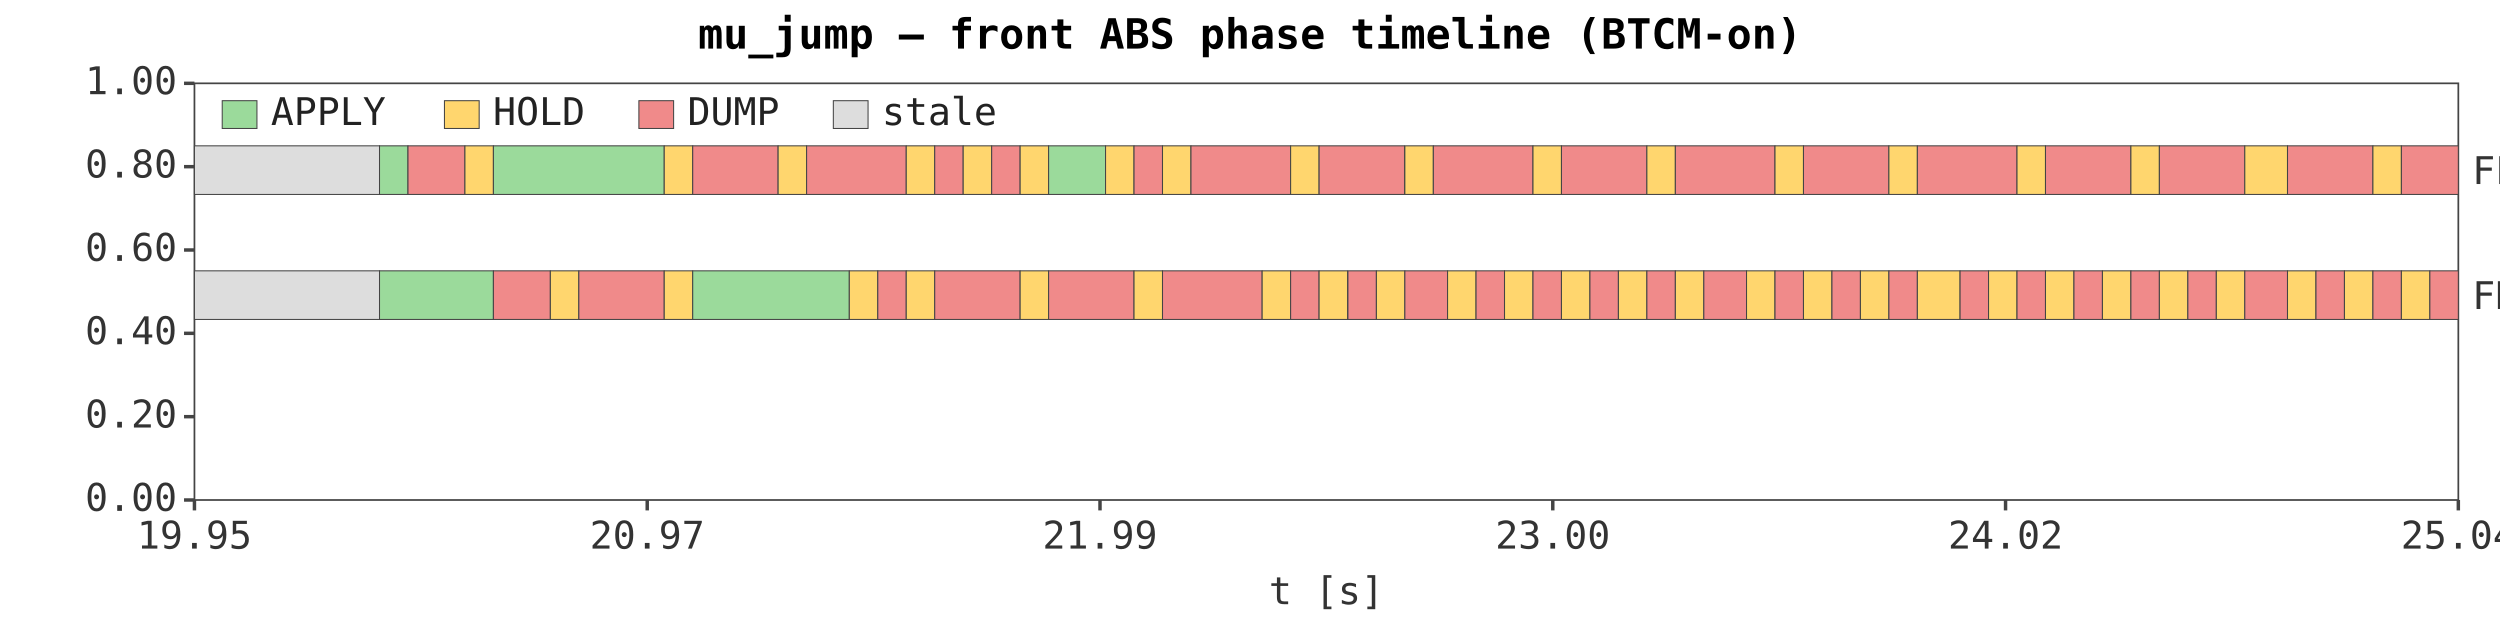
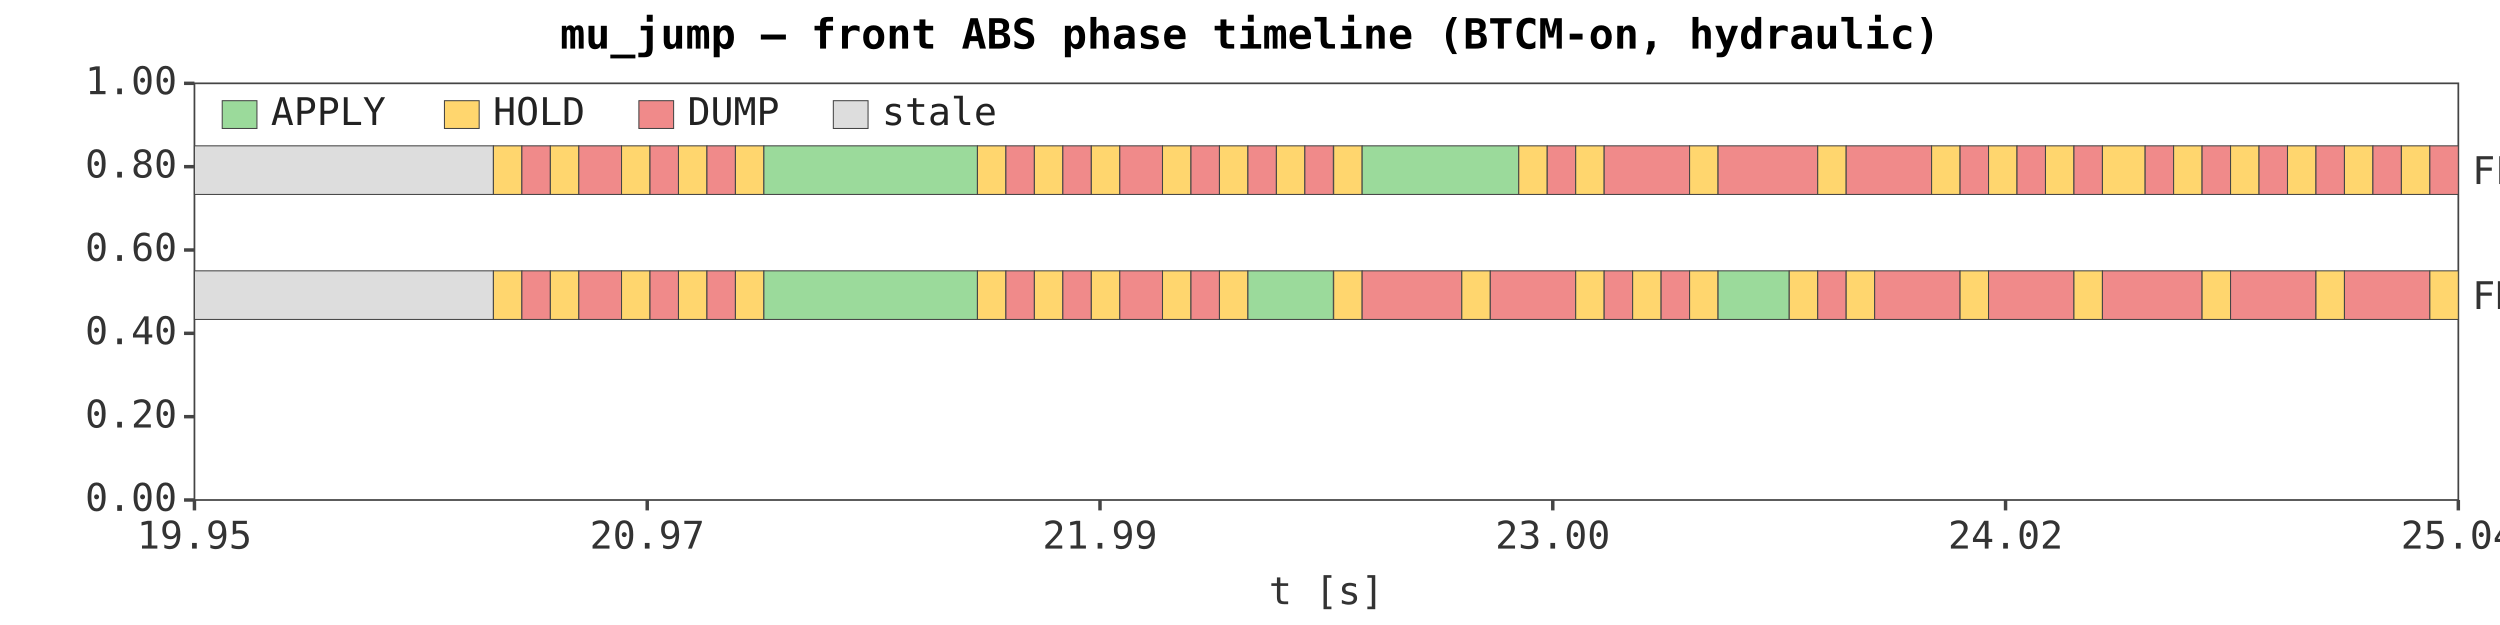
<svg xmlns="http://www.w3.org/2000/svg" viewBox="0 0 720 180" width="720" height="180" font-family="ui-monospace,Consolas,Menlo,monospace" font-size="11">
  <rect width="100%" height="100%" fill="#ffffff" />
-   <text x="360.0" y="14" text-anchor="middle" font-size="12" font-weight="bold">mu_jump — front ABS phase timeline (BTCM-on)</text>
+   <text x="360.0" y="14" text-anchor="middle" font-size="12" font-weight="bold">mu_jump — front ABS phase timeline (BTCM-on, hydraulic)</text>
  <rect x="56" y="24" width="652" height="120" fill="none" stroke="#444" stroke-width="0.5" />
  <line x1="56.0" y1="144" x2="56.0" y2="147" stroke="#444" />
  <text x="56.0" y="158" text-anchor="middle" fill="#333">19.95</text>
  <line x1="186.4" y1="144" x2="186.4" y2="147" stroke="#444" />
  <text x="186.4" y="158" text-anchor="middle" fill="#333">20.97</text>
  <line x1="316.8" y1="144" x2="316.8" y2="147" stroke="#444" />
  <text x="316.8" y="158" text-anchor="middle" fill="#333">21.99</text>
  <line x1="447.2" y1="144" x2="447.2" y2="147" stroke="#444" />
  <text x="447.2" y="158" text-anchor="middle" fill="#333">23.00</text>
  <line x1="577.6" y1="144" x2="577.6" y2="147" stroke="#444" />
  <text x="577.6" y="158" text-anchor="middle" fill="#333">24.02</text>
  <line x1="708.0" y1="144" x2="708.0" y2="147" stroke="#444" />
  <text x="708.0" y="158" text-anchor="middle" fill="#333">25.04</text>
  <line x1="53" y1="144.0" x2="56" y2="144.0" stroke="#444" />
  <text x="51" y="144.0" text-anchor="end" dominant-baseline="middle" fill="#333">0.00</text>
  <line x1="53" y1="120.0" x2="56" y2="120.0" stroke="#444" />
  <text x="51" y="120.0" text-anchor="end" dominant-baseline="middle" fill="#333">0.20</text>
  <line x1="53" y1="96.0" x2="56" y2="96.0" stroke="#444" />
  <text x="51" y="96.0" text-anchor="end" dominant-baseline="middle" fill="#333">0.40</text>
  <line x1="53" y1="72.0" x2="56" y2="72.0" stroke="#444" />
  <text x="51" y="72.0" text-anchor="end" dominant-baseline="middle" fill="#333">0.60</text>
  <line x1="53" y1="48.0" x2="56" y2="48.0" stroke="#444" />
  <text x="51" y="48.0" text-anchor="end" dominant-baseline="middle" fill="#333">0.80</text>
  <line x1="53" y1="24.0" x2="56" y2="24.0" stroke="#444" />
  <text x="51" y="24.0" text-anchor="end" dominant-baseline="middle" fill="#333">1.00</text>
  <text x="382.0" y="174" text-anchor="middle" fill="#333">t [s]</text>
-   <rect x="56.0" y="42.0" width="53.3" height="14" fill="#dddddd" stroke="#444" stroke-width="0.3" />
-   <rect x="109.3" y="42.0" width="8.2" height="14" fill="#9bda9b" stroke="#444" stroke-width="0.3" />
-   <rect x="117.5" y="42.0" width="16.4" height="14" fill="#f08a8a" stroke="#444" stroke-width="0.3" />
-   <rect x="133.9" y="42.0" width="8.2" height="14" fill="#ffd66e" stroke="#444" stroke-width="0.3" />
-   <rect x="142.1" y="42.0" width="49.2" height="14" fill="#9bda9b" stroke="#444" stroke-width="0.3" />
-   <rect x="191.3" y="42.0" width="8.2" height="14" fill="#ffd66e" stroke="#444" stroke-width="0.3" />
-   <rect x="199.5" y="42.0" width="24.6" height="14" fill="#f08a8a" stroke="#444" stroke-width="0.3" />
-   <rect x="224.1" y="42.0" width="8.2" height="14" fill="#ffd66e" stroke="#444" stroke-width="0.3" />
-   <rect x="232.3" y="42.0" width="28.7" height="14" fill="#f08a8a" stroke="#444" stroke-width="0.3" />
-   <rect x="261.0" y="42.0" width="8.2" height="14" fill="#ffd66e" stroke="#444" stroke-width="0.3" />
-   <rect x="269.2" y="42.0" width="8.2" height="14" fill="#f08a8a" stroke="#444" stroke-width="0.3" />
-   <rect x="277.4" y="42.0" width="8.2" height="14" fill="#ffd66e" stroke="#444" stroke-width="0.3" />
-   <rect x="285.6" y="42.0" width="8.2" height="14" fill="#f08a8a" stroke="#444" stroke-width="0.3" />
-   <rect x="293.8" y="42.0" width="8.2" height="14" fill="#ffd66e" stroke="#444" stroke-width="0.3" />
-   <rect x="302.0" y="42.0" width="16.4" height="14" fill="#9bda9b" stroke="#444" stroke-width="0.3" />
-   <rect x="318.4" y="42.0" width="8.2" height="14" fill="#ffd66e" stroke="#444" stroke-width="0.3" />
-   <rect x="326.6" y="42.0" width="8.2" height="14" fill="#f08a8a" stroke="#444" stroke-width="0.3" />
+   <rect x="56.0" y="42.0" width="86.1" height="14" fill="#dddddd" stroke="#444" stroke-width="0.3" />
+   <rect x="142.1" y="42.0" width="8.2" height="14" fill="#ffd66e" stroke="#444" stroke-width="0.3" />
+   <rect x="150.3" y="42.0" width="8.2" height="14" fill="#f08a8a" stroke="#444" stroke-width="0.3" />
+   <rect x="158.5" y="42.0" width="8.2" height="14" fill="#ffd66e" stroke="#444" stroke-width="0.3" />
+   <rect x="166.7" y="42.0" width="12.3" height="14" fill="#f08a8a" stroke="#444" stroke-width="0.3" />
+   <rect x="179.0" y="42.0" width="8.2" height="14" fill="#ffd66e" stroke="#444" stroke-width="0.3" />
+   <rect x="187.2" y="42.0" width="8.2" height="14" fill="#f08a8a" stroke="#444" stroke-width="0.3" />
+   <rect x="195.4" y="42.0" width="8.2" height="14" fill="#ffd66e" stroke="#444" stroke-width="0.3" />
+   <rect x="203.6" y="42.0" width="8.2" height="14" fill="#f08a8a" stroke="#444" stroke-width="0.3" />
+   <rect x="211.8" y="42.0" width="8.2" height="14" fill="#ffd66e" stroke="#444" stroke-width="0.3" />
+   <rect x="220.0" y="42.0" width="61.5" height="14" fill="#9bda9b" stroke="#444" stroke-width="0.3" />
+   <rect x="281.5" y="42.0" width="8.2" height="14" fill="#ffd66e" stroke="#444" stroke-width="0.3" />
+   <rect x="289.7" y="42.0" width="8.2" height="14" fill="#f08a8a" stroke="#444" stroke-width="0.3" />
+   <rect x="297.9" y="42.0" width="8.2" height="14" fill="#ffd66e" stroke="#444" stroke-width="0.3" />
+   <rect x="306.1" y="42.0" width="8.2" height="14" fill="#f08a8a" stroke="#444" stroke-width="0.3" />
+   <rect x="314.3" y="42.0" width="8.2" height="14" fill="#ffd66e" stroke="#444" stroke-width="0.3" />
+   <rect x="322.5" y="42.0" width="12.3" height="14" fill="#f08a8a" stroke="#444" stroke-width="0.3" />
  <rect x="334.8" y="42.0" width="8.2" height="14" fill="#ffd66e" stroke="#444" stroke-width="0.3" />
-   <rect x="343.0" y="42.0" width="28.7" height="14" fill="#f08a8a" stroke="#444" stroke-width="0.3" />
-   <rect x="371.7" y="42.0" width="8.2" height="14" fill="#ffd66e" stroke="#444" stroke-width="0.3" />
-   <rect x="379.9" y="42.0" width="24.6" height="14" fill="#f08a8a" stroke="#444" stroke-width="0.3" />
-   <rect x="404.6" y="42.0" width="8.2" height="14" fill="#ffd66e" stroke="#444" stroke-width="0.3" />
-   <rect x="412.8" y="42.0" width="28.7" height="14" fill="#f08a8a" stroke="#444" stroke-width="0.3" />
-   <rect x="441.5" y="42.0" width="8.2" height="14" fill="#ffd66e" stroke="#444" stroke-width="0.3" />
-   <rect x="449.7" y="42.0" width="24.6" height="14" fill="#f08a8a" stroke="#444" stroke-width="0.3" />
-   <rect x="474.3" y="42.0" width="8.2" height="14" fill="#ffd66e" stroke="#444" stroke-width="0.3" />
-   <rect x="482.5" y="42.0" width="28.7" height="14" fill="#f08a8a" stroke="#444" stroke-width="0.3" />
-   <rect x="511.2" y="42.0" width="8.2" height="14" fill="#ffd66e" stroke="#444" stroke-width="0.3" />
-   <rect x="519.4" y="42.0" width="24.6" height="14" fill="#f08a8a" stroke="#444" stroke-width="0.3" />
-   <rect x="544.0" y="42.0" width="8.2" height="14" fill="#ffd66e" stroke="#444" stroke-width="0.3" />
-   <rect x="552.2" y="42.0" width="28.7" height="14" fill="#f08a8a" stroke="#444" stroke-width="0.3" />
-   <rect x="580.9" y="42.0" width="8.2" height="14" fill="#ffd66e" stroke="#444" stroke-width="0.3" />
-   <rect x="589.1" y="42.0" width="24.6" height="14" fill="#f08a8a" stroke="#444" stroke-width="0.3" />
-   <rect x="613.7" y="42.0" width="8.2" height="14" fill="#ffd66e" stroke="#444" stroke-width="0.3" />
-   <rect x="621.9" y="42.0" width="24.6" height="14" fill="#f08a8a" stroke="#444" stroke-width="0.3" />
-   <rect x="646.5" y="42.0" width="12.3" height="14" fill="#ffd66e" stroke="#444" stroke-width="0.3" />
-   <rect x="658.8" y="42.0" width="24.6" height="14" fill="#f08a8a" stroke="#444" stroke-width="0.3" />
-   <rect x="683.4" y="42.0" width="8.2" height="14" fill="#ffd66e" stroke="#444" stroke-width="0.3" />
-   <rect x="691.6" y="42.0" width="16.4" height="14" fill="#f08a8a" stroke="#444" stroke-width="0.3" />
+   <rect x="343.0" y="42.0" width="8.2" height="14" fill="#f08a8a" stroke="#444" stroke-width="0.3" />
+   <rect x="351.2" y="42.0" width="8.2" height="14" fill="#ffd66e" stroke="#444" stroke-width="0.3" />
+   <rect x="359.4" y="42.0" width="8.2" height="14" fill="#f08a8a" stroke="#444" stroke-width="0.3" />
+   <rect x="367.6" y="42.0" width="8.2" height="14" fill="#ffd66e" stroke="#444" stroke-width="0.3" />
+   <rect x="375.8" y="42.0" width="8.2" height="14" fill="#f08a8a" stroke="#444" stroke-width="0.3" />
+   <rect x="384.1" y="42.0" width="8.2" height="14" fill="#ffd66e" stroke="#444" stroke-width="0.3" />
+   <rect x="392.3" y="42.0" width="45.1" height="14" fill="#9bda9b" stroke="#444" stroke-width="0.3" />
+   <rect x="437.4" y="42.0" width="8.2" height="14" fill="#ffd66e" stroke="#444" stroke-width="0.3" />
+   <rect x="445.6" y="42.0" width="8.2" height="14" fill="#f08a8a" stroke="#444" stroke-width="0.3" />
+   <rect x="453.8" y="42.0" width="8.2" height="14" fill="#ffd66e" stroke="#444" stroke-width="0.3" />
+   <rect x="462.0" y="42.0" width="24.6" height="14" fill="#f08a8a" stroke="#444" stroke-width="0.3" />
+   <rect x="486.6" y="42.0" width="8.2" height="14" fill="#ffd66e" stroke="#444" stroke-width="0.3" />
+   <rect x="494.8" y="42.0" width="28.7" height="14" fill="#f08a8a" stroke="#444" stroke-width="0.3" />
+   <rect x="523.5" y="42.0" width="8.2" height="14" fill="#ffd66e" stroke="#444" stroke-width="0.3" />
+   <rect x="531.7" y="42.0" width="24.6" height="14" fill="#f08a8a" stroke="#444" stroke-width="0.3" />
+   <rect x="556.3" y="42.0" width="8.2" height="14" fill="#ffd66e" stroke="#444" stroke-width="0.3" />
+   <rect x="564.5" y="42.0" width="8.2" height="14" fill="#f08a8a" stroke="#444" stroke-width="0.3" />
+   <rect x="572.7" y="42.0" width="8.2" height="14" fill="#ffd66e" stroke="#444" stroke-width="0.3" />
+   <rect x="580.9" y="42.0" width="8.2" height="14" fill="#f08a8a" stroke="#444" stroke-width="0.3" />
+   <rect x="589.1" y="42.0" width="8.2" height="14" fill="#ffd66e" stroke="#444" stroke-width="0.3" />
+   <rect x="597.3" y="42.0" width="8.2" height="14" fill="#f08a8a" stroke="#444" stroke-width="0.3" />
+   <rect x="605.5" y="42.0" width="12.3" height="14" fill="#ffd66e" stroke="#444" stroke-width="0.3" />
+   <rect x="617.8" y="42.0" width="8.2" height="14" fill="#f08a8a" stroke="#444" stroke-width="0.3" />
+   <rect x="626.0" y="42.0" width="8.2" height="14" fill="#ffd66e" stroke="#444" stroke-width="0.3" />
+   <rect x="634.2" y="42.0" width="8.2" height="14" fill="#f08a8a" stroke="#444" stroke-width="0.3" />
+   <rect x="642.4" y="42.0" width="8.2" height="14" fill="#ffd66e" stroke="#444" stroke-width="0.3" />
+   <rect x="650.6" y="42.0" width="8.2" height="14" fill="#f08a8a" stroke="#444" stroke-width="0.3" />
+   <rect x="658.8" y="42.0" width="8.2" height="14" fill="#ffd66e" stroke="#444" stroke-width="0.3" />
+   <rect x="667.0" y="42.0" width="8.2" height="14" fill="#f08a8a" stroke="#444" stroke-width="0.3" />
+   <rect x="675.2" y="42.0" width="8.2" height="14" fill="#ffd66e" stroke="#444" stroke-width="0.3" />
+   <rect x="683.4" y="42.0" width="8.2" height="14" fill="#f08a8a" stroke="#444" stroke-width="0.3" />
+   <rect x="691.6" y="42.0" width="8.2" height="14" fill="#ffd66e" stroke="#444" stroke-width="0.3" />
+   <rect x="699.8" y="42.0" width="8.2" height="14" fill="#f08a8a" stroke="#444" stroke-width="0.3" />
  <text x="712" y="53.0" fill="#333">FL</text>
-   <rect x="56.0" y="78.0" width="53.3" height="14" fill="#dddddd" stroke="#444" stroke-width="0.3" />
-   <rect x="109.3" y="78.0" width="32.8" height="14" fill="#9bda9b" stroke="#444" stroke-width="0.3" />
-   <rect x="142.1" y="78.0" width="16.4" height="14" fill="#f08a8a" stroke="#444" stroke-width="0.3" />
+   <rect x="56.0" y="78.0" width="86.1" height="14" fill="#dddddd" stroke="#444" stroke-width="0.3" />
+   <rect x="142.1" y="78.0" width="8.2" height="14" fill="#ffd66e" stroke="#444" stroke-width="0.3" />
+   <rect x="150.3" y="78.0" width="8.2" height="14" fill="#f08a8a" stroke="#444" stroke-width="0.3" />
  <rect x="158.5" y="78.0" width="8.2" height="14" fill="#ffd66e" stroke="#444" stroke-width="0.3" />
-   <rect x="166.7" y="78.0" width="24.6" height="14" fill="#f08a8a" stroke="#444" stroke-width="0.3" />
-   <rect x="191.3" y="78.0" width="8.2" height="14" fill="#ffd66e" stroke="#444" stroke-width="0.3" />
-   <rect x="199.5" y="78.0" width="45.1" height="14" fill="#9bda9b" stroke="#444" stroke-width="0.3" />
-   <rect x="244.6" y="78.0" width="8.2" height="14" fill="#ffd66e" stroke="#444" stroke-width="0.3" />
-   <rect x="252.8" y="78.0" width="8.2" height="14" fill="#f08a8a" stroke="#444" stroke-width="0.3" />
-   <rect x="261.0" y="78.0" width="8.2" height="14" fill="#ffd66e" stroke="#444" stroke-width="0.3" />
-   <rect x="269.2" y="78.0" width="24.6" height="14" fill="#f08a8a" stroke="#444" stroke-width="0.3" />
-   <rect x="293.8" y="78.0" width="8.2" height="14" fill="#ffd66e" stroke="#444" stroke-width="0.3" />
-   <rect x="302.0" y="78.0" width="24.6" height="14" fill="#f08a8a" stroke="#444" stroke-width="0.3" />
-   <rect x="326.6" y="78.0" width="8.2" height="14" fill="#ffd66e" stroke="#444" stroke-width="0.3" />
-   <rect x="334.8" y="78.0" width="28.7" height="14" fill="#f08a8a" stroke="#444" stroke-width="0.3" />
-   <rect x="363.5" y="78.0" width="8.2" height="14" fill="#ffd66e" stroke="#444" stroke-width="0.3" />
-   <rect x="371.7" y="78.0" width="8.2" height="14" fill="#f08a8a" stroke="#444" stroke-width="0.3" />
-   <rect x="379.9" y="78.0" width="8.2" height="14" fill="#ffd66e" stroke="#444" stroke-width="0.3" />
-   <rect x="388.2" y="78.0" width="8.2" height="14" fill="#f08a8a" stroke="#444" stroke-width="0.3" />
-   <rect x="396.4" y="78.0" width="8.2" height="14" fill="#ffd66e" stroke="#444" stroke-width="0.3" />
-   <rect x="404.6" y="78.0" width="12.3" height="14" fill="#f08a8a" stroke="#444" stroke-width="0.3" />
-   <rect x="416.9" y="78.0" width="8.2" height="14" fill="#ffd66e" stroke="#444" stroke-width="0.3" />
-   <rect x="425.1" y="78.0" width="8.2" height="14" fill="#f08a8a" stroke="#444" stroke-width="0.3" />
-   <rect x="433.3" y="78.0" width="8.2" height="14" fill="#ffd66e" stroke="#444" stroke-width="0.3" />
-   <rect x="441.5" y="78.0" width="8.2" height="14" fill="#f08a8a" stroke="#444" stroke-width="0.3" />
-   <rect x="449.7" y="78.0" width="8.2" height="14" fill="#ffd66e" stroke="#444" stroke-width="0.3" />
-   <rect x="457.9" y="78.0" width="8.2" height="14" fill="#f08a8a" stroke="#444" stroke-width="0.3" />
-   <rect x="466.1" y="78.0" width="8.2" height="14" fill="#ffd66e" stroke="#444" stroke-width="0.3" />
-   <rect x="474.3" y="78.0" width="8.2" height="14" fill="#f08a8a" stroke="#444" stroke-width="0.3" />
-   <rect x="482.5" y="78.0" width="8.2" height="14" fill="#ffd66e" stroke="#444" stroke-width="0.3" />
-   <rect x="490.7" y="78.0" width="12.3" height="14" fill="#f08a8a" stroke="#444" stroke-width="0.3" />
-   <rect x="503.0" y="78.0" width="8.2" height="14" fill="#ffd66e" stroke="#444" stroke-width="0.3" />
-   <rect x="511.2" y="78.0" width="8.2" height="14" fill="#f08a8a" stroke="#444" stroke-width="0.3" />
-   <rect x="519.4" y="78.0" width="8.2" height="14" fill="#ffd66e" stroke="#444" stroke-width="0.3" />
-   <rect x="527.6" y="78.0" width="8.2" height="14" fill="#f08a8a" stroke="#444" stroke-width="0.3" />
-   <rect x="535.8" y="78.0" width="8.2" height="14" fill="#ffd66e" stroke="#444" stroke-width="0.3" />
-   <rect x="544.0" y="78.0" width="8.2" height="14" fill="#f08a8a" stroke="#444" stroke-width="0.3" />
-   <rect x="552.2" y="78.0" width="12.3" height="14" fill="#ffd66e" stroke="#444" stroke-width="0.3" />
-   <rect x="564.5" y="78.0" width="8.2" height="14" fill="#f08a8a" stroke="#444" stroke-width="0.3" />
-   <rect x="572.7" y="78.0" width="8.2" height="14" fill="#ffd66e" stroke="#444" stroke-width="0.3" />
-   <rect x="580.9" y="78.0" width="8.2" height="14" fill="#f08a8a" stroke="#444" stroke-width="0.3" />
-   <rect x="589.1" y="78.0" width="8.2" height="14" fill="#ffd66e" stroke="#444" stroke-width="0.3" />
-   <rect x="597.3" y="78.0" width="8.2" height="14" fill="#f08a8a" stroke="#444" stroke-width="0.3" />
-   <rect x="605.5" y="78.0" width="8.2" height="14" fill="#ffd66e" stroke="#444" stroke-width="0.3" />
-   <rect x="613.7" y="78.0" width="8.2" height="14" fill="#f08a8a" stroke="#444" stroke-width="0.3" />
-   <rect x="621.9" y="78.0" width="8.2" height="14" fill="#ffd66e" stroke="#444" stroke-width="0.3" />
-   <rect x="630.1" y="78.0" width="8.2" height="14" fill="#f08a8a" stroke="#444" stroke-width="0.3" />
-   <rect x="638.3" y="78.0" width="8.2" height="14" fill="#ffd66e" stroke="#444" stroke-width="0.3" />
-   <rect x="646.5" y="78.0" width="12.3" height="14" fill="#f08a8a" stroke="#444" stroke-width="0.3" />
-   <rect x="658.8" y="78.0" width="8.2" height="14" fill="#ffd66e" stroke="#444" stroke-width="0.3" />
-   <rect x="667.0" y="78.0" width="8.2" height="14" fill="#f08a8a" stroke="#444" stroke-width="0.3" />
-   <rect x="675.2" y="78.0" width="8.2" height="14" fill="#ffd66e" stroke="#444" stroke-width="0.3" />
-   <rect x="683.4" y="78.0" width="8.2" height="14" fill="#f08a8a" stroke="#444" stroke-width="0.3" />
-   <rect x="691.6" y="78.0" width="8.2" height="14" fill="#ffd66e" stroke="#444" stroke-width="0.3" />
-   <rect x="699.8" y="78.0" width="8.2" height="14" fill="#f08a8a" stroke="#444" stroke-width="0.3" />
+   <rect x="166.7" y="78.0" width="12.3" height="14" fill="#f08a8a" stroke="#444" stroke-width="0.3" />
+   <rect x="179.0" y="78.0" width="8.2" height="14" fill="#ffd66e" stroke="#444" stroke-width="0.3" />
+   <rect x="187.2" y="78.0" width="8.2" height="14" fill="#f08a8a" stroke="#444" stroke-width="0.3" />
+   <rect x="195.4" y="78.0" width="8.2" height="14" fill="#ffd66e" stroke="#444" stroke-width="0.3" />
+   <rect x="203.6" y="78.0" width="8.2" height="14" fill="#f08a8a" stroke="#444" stroke-width="0.3" />
+   <rect x="211.8" y="78.0" width="8.2" height="14" fill="#ffd66e" stroke="#444" stroke-width="0.3" />
+   <rect x="220.0" y="78.0" width="61.5" height="14" fill="#9bda9b" stroke="#444" stroke-width="0.3" />
+   <rect x="281.5" y="78.0" width="8.2" height="14" fill="#ffd66e" stroke="#444" stroke-width="0.3" />
+   <rect x="289.7" y="78.0" width="8.2" height="14" fill="#f08a8a" stroke="#444" stroke-width="0.3" />
+   <rect x="297.9" y="78.0" width="8.2" height="14" fill="#ffd66e" stroke="#444" stroke-width="0.3" />
+   <rect x="306.1" y="78.0" width="8.2" height="14" fill="#f08a8a" stroke="#444" stroke-width="0.3" />
+   <rect x="314.3" y="78.0" width="8.2" height="14" fill="#ffd66e" stroke="#444" stroke-width="0.3" />
+   <rect x="322.5" y="78.0" width="12.3" height="14" fill="#f08a8a" stroke="#444" stroke-width="0.3" />
+   <rect x="334.8" y="78.0" width="8.2" height="14" fill="#ffd66e" stroke="#444" stroke-width="0.3" />
+   <rect x="343.0" y="78.0" width="8.2" height="14" fill="#f08a8a" stroke="#444" stroke-width="0.3" />
+   <rect x="351.2" y="78.0" width="8.2" height="14" fill="#ffd66e" stroke="#444" stroke-width="0.3" />
+   <rect x="359.4" y="78.0" width="24.6" height="14" fill="#9bda9b" stroke="#444" stroke-width="0.3" />
+   <rect x="384.1" y="78.0" width="8.2" height="14" fill="#ffd66e" stroke="#444" stroke-width="0.3" />
+   <rect x="392.3" y="78.0" width="28.7" height="14" fill="#f08a8a" stroke="#444" stroke-width="0.3" />
+   <rect x="421.0" y="78.0" width="8.2" height="14" fill="#ffd66e" stroke="#444" stroke-width="0.3" />
+   <rect x="429.2" y="78.0" width="24.6" height="14" fill="#f08a8a" stroke="#444" stroke-width="0.3" />
+   <rect x="453.8" y="78.0" width="8.2" height="14" fill="#ffd66e" stroke="#444" stroke-width="0.3" />
+   <rect x="462.0" y="78.0" width="8.2" height="14" fill="#f08a8a" stroke="#444" stroke-width="0.3" />
+   <rect x="470.2" y="78.0" width="8.2" height="14" fill="#ffd66e" stroke="#444" stroke-width="0.3" />
+   <rect x="478.4" y="78.0" width="8.2" height="14" fill="#f08a8a" stroke="#444" stroke-width="0.3" />
+   <rect x="486.6" y="78.0" width="8.2" height="14" fill="#ffd66e" stroke="#444" stroke-width="0.3" />
+   <rect x="494.8" y="78.0" width="20.5" height="14" fill="#9bda9b" stroke="#444" stroke-width="0.3" />
+   <rect x="515.3" y="78.0" width="8.2" height="14" fill="#ffd66e" stroke="#444" stroke-width="0.3" />
+   <rect x="523.5" y="78.0" width="8.2" height="14" fill="#f08a8a" stroke="#444" stroke-width="0.3" />
+   <rect x="531.7" y="78.0" width="8.2" height="14" fill="#ffd66e" stroke="#444" stroke-width="0.3" />
+   <rect x="539.9" y="78.0" width="24.6" height="14" fill="#f08a8a" stroke="#444" stroke-width="0.3" />
+   <rect x="564.5" y="78.0" width="8.2" height="14" fill="#ffd66e" stroke="#444" stroke-width="0.3" />
+   <rect x="572.7" y="78.0" width="24.6" height="14" fill="#f08a8a" stroke="#444" stroke-width="0.3" />
+   <rect x="597.3" y="78.0" width="8.2" height="14" fill="#ffd66e" stroke="#444" stroke-width="0.3" />
+   <rect x="605.5" y="78.0" width="28.7" height="14" fill="#f08a8a" stroke="#444" stroke-width="0.3" />
+   <rect x="634.2" y="78.0" width="8.2" height="14" fill="#ffd66e" stroke="#444" stroke-width="0.3" />
+   <rect x="642.4" y="78.0" width="24.6" height="14" fill="#f08a8a" stroke="#444" stroke-width="0.3" />
+   <rect x="667.0" y="78.0" width="8.2" height="14" fill="#ffd66e" stroke="#444" stroke-width="0.3" />
+   <rect x="675.2" y="78.0" width="24.6" height="14" fill="#f08a8a" stroke="#444" stroke-width="0.3" />
+   <rect x="699.8" y="78.0" width="8.2" height="14" fill="#ffd66e" stroke="#444" stroke-width="0.3" />
  <text x="712" y="89.0" fill="#333">FR</text>
  <rect x="64" y="29" width="10" height="8" fill="#9bda9b" stroke="#444" stroke-width="0.3" />
  <text x="78" y="36" fill="#222">APPLY</text>
  <rect x="128" y="29" width="10" height="8" fill="#ffd66e" stroke="#444" stroke-width="0.3" />
  <text x="142" y="36" fill="#222">HOLD</text>
  <rect x="184" y="29" width="10" height="8" fill="#f08a8a" stroke="#444" stroke-width="0.3" />
  <text x="198" y="36" fill="#222">DUMP</text>
  <rect x="240" y="29" width="10" height="8" fill="#dddddd" stroke="#444" stroke-width="0.3" />
  <text x="254" y="36" fill="#222">stale</text>
</svg>
